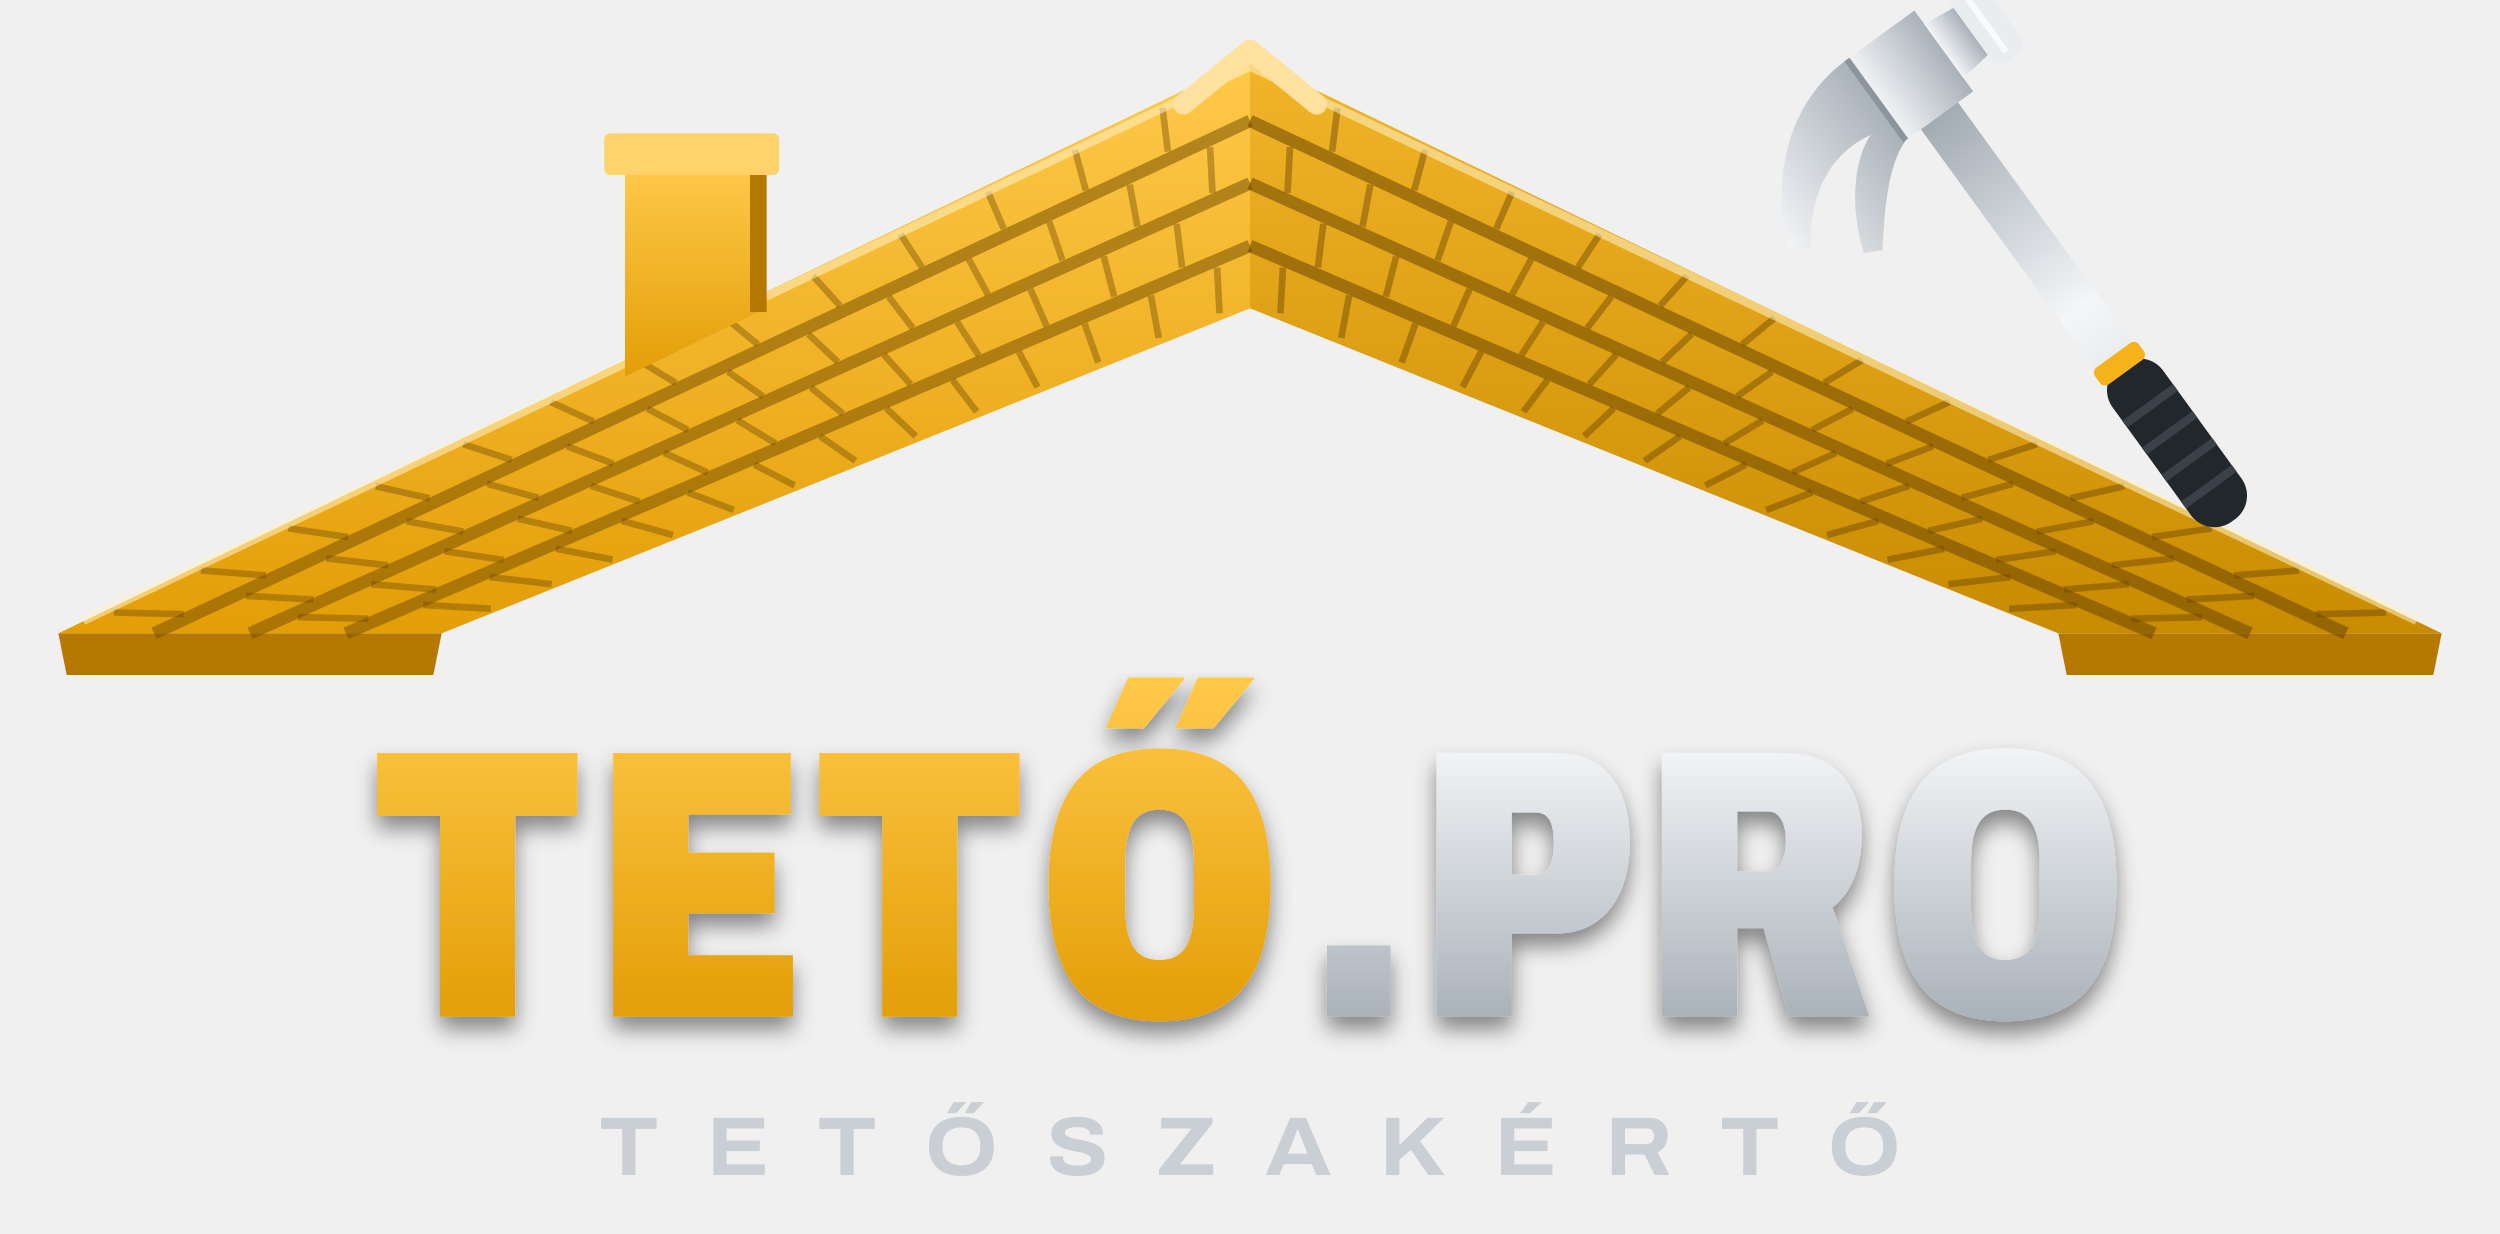
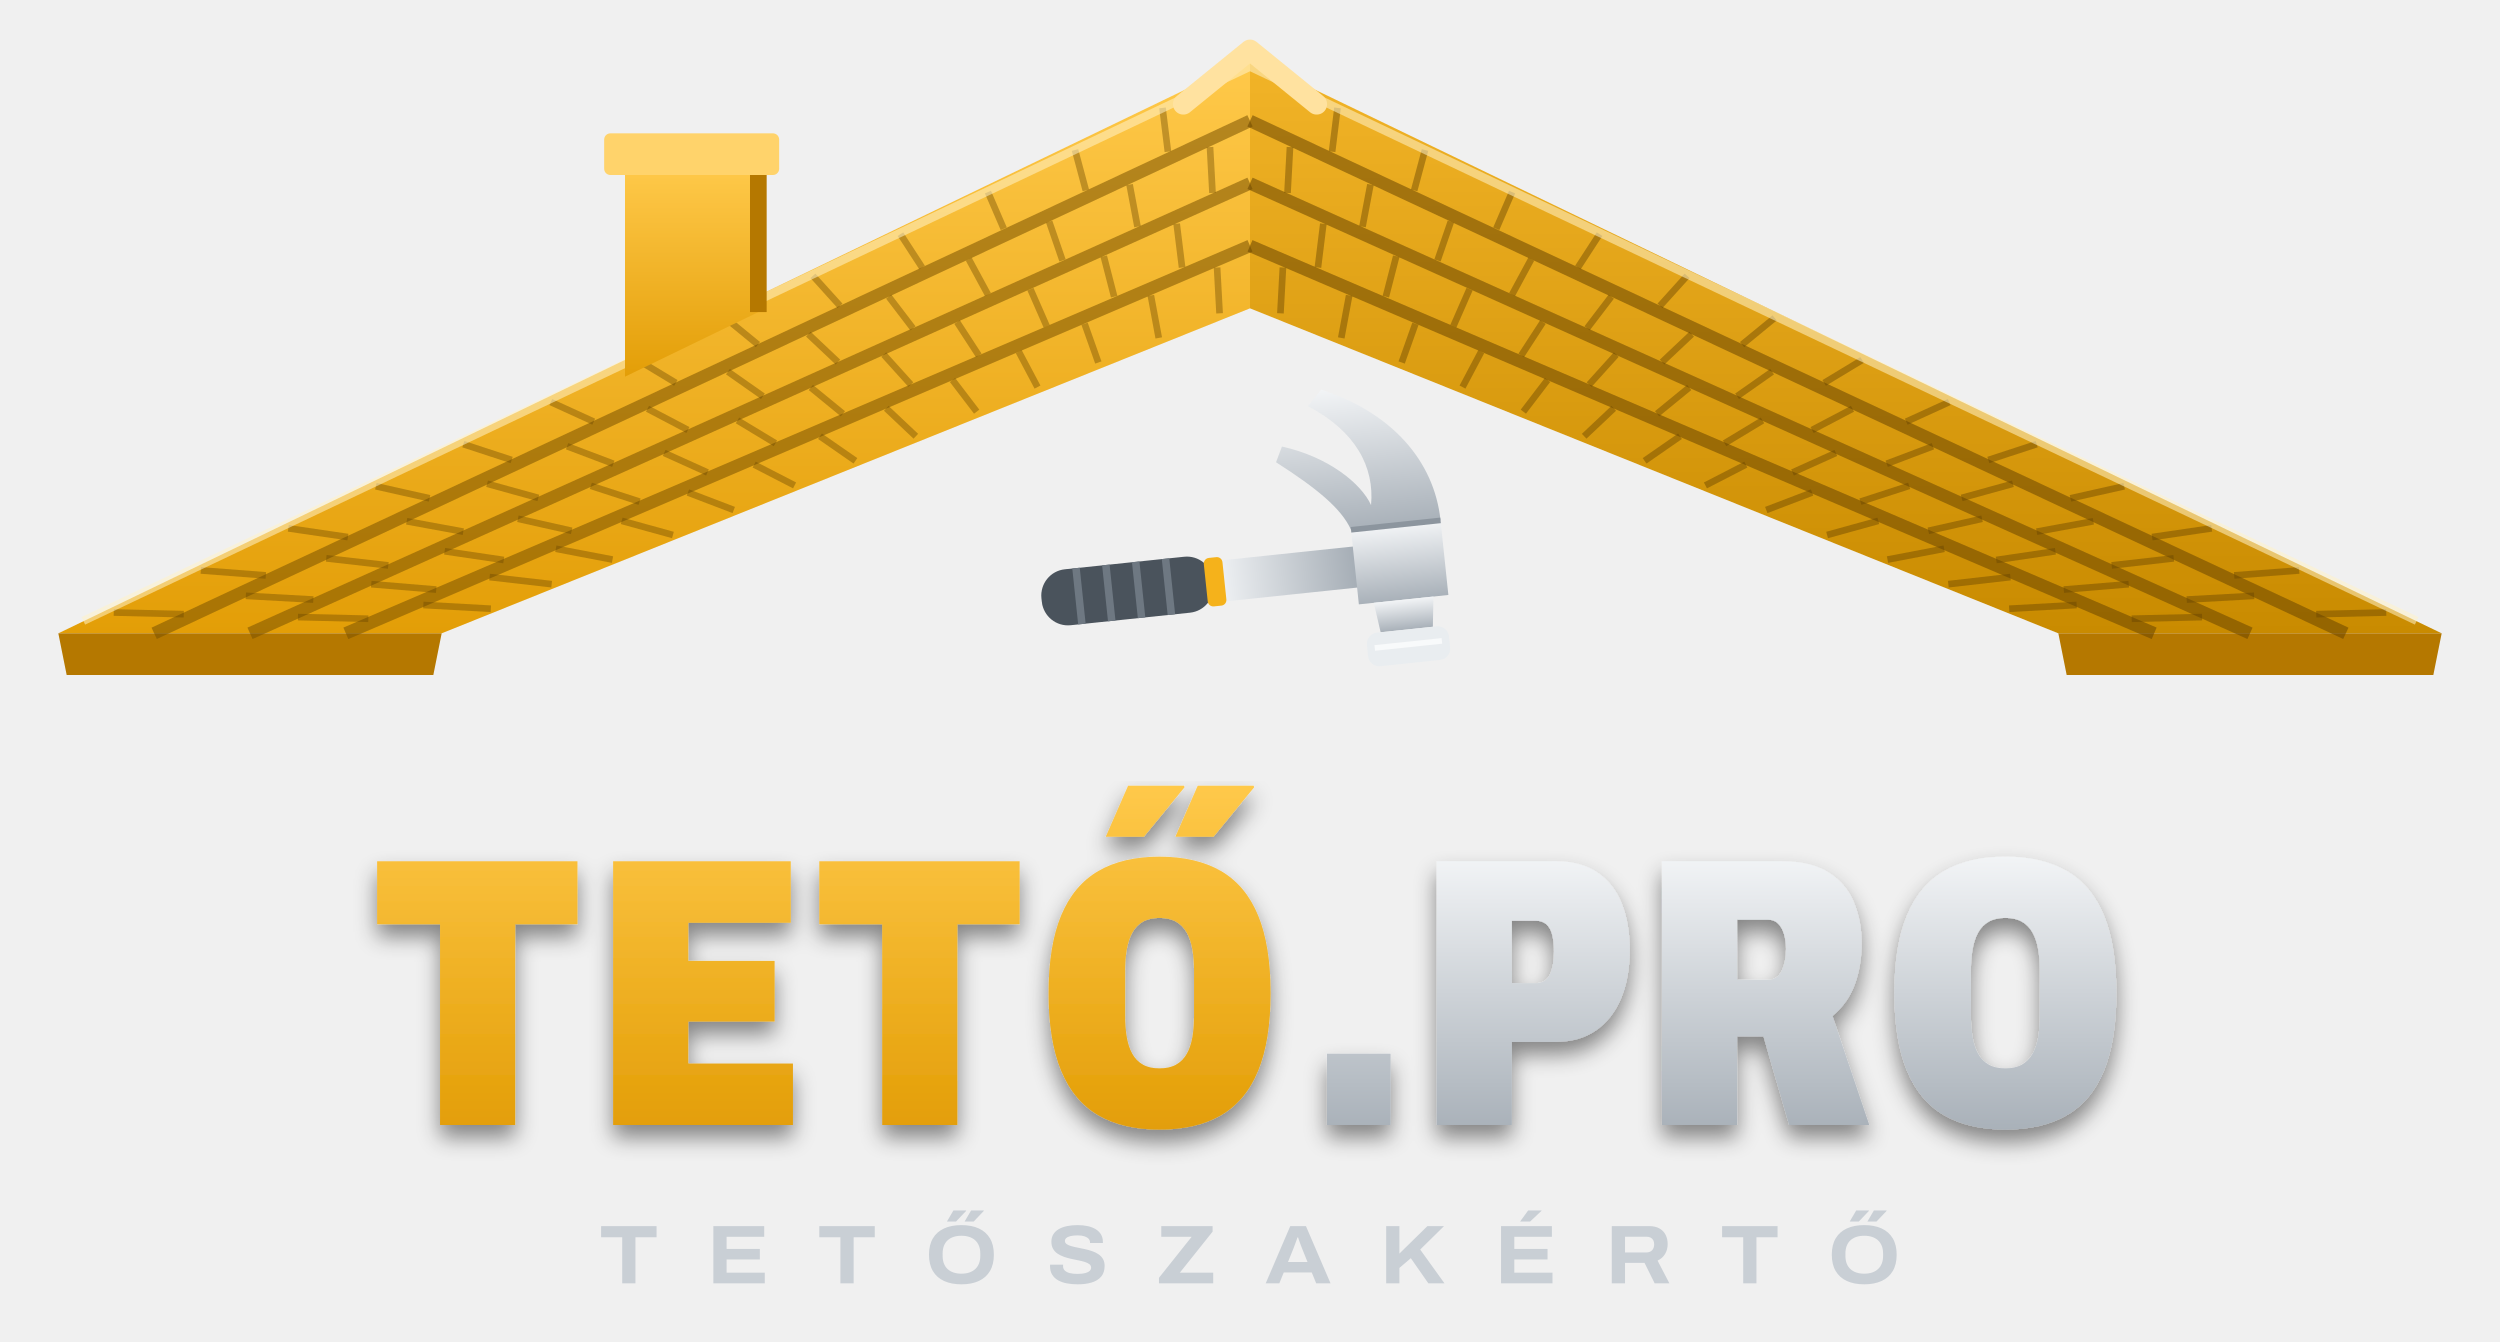
- <svg xmlns="http://www.w3.org/2000/svg" viewBox="0 30 600 296" role="img" aria-label="Tető.pro – Tetőszakértő">
+ <svg xmlns="http://www.w3.org/2000/svg" viewBox="0 30 600 322" role="img" aria-label="Tető.pro – Tetőszakértő">
  <defs>
    <linearGradient id="am" x1="0" y1="0" x2="0" y2="1">
      <stop offset="0" stop-color="#FFC94A" />
      <stop offset="1" stop-color="#E39E07" />
    </linearGradient>
    <linearGradient id="ac" x1="0" y1="0" x2="0" y2="1">
      <stop offset="0" stop-color="#F2F4F6" />
      <stop offset="1" stop-color="#A9B1B9" />
    </linearGradient>
    <linearGradient id="nyel" x1="0" y1="0" x2="1" y2="0">
      <stop offset="0" stop-color="#C9CFD5" />
      <stop offset=".5" stop-color="#F4F6F8" />
      <stop offset="1" stop-color="#9AA3AC" />
    </linearGradient>
    <linearGradient id="am2" x1="0" y1="0" x2="0" y2="1">
      <stop offset="0" stop-color="#F2B428" />
      <stop offset="1" stop-color="#C98B00" />
    </linearGradient>
    <filter id="arny" x="-5%" y="-5%" width="110%" height="130%">
      <feDropShadow dx="0" dy="3" stdDeviation="2.5" flood-color="#000" flood-opacity=".45" />
    </filter>
  </defs>
  <path d="M14 182 L300 44 L300 104 L106 182 Z" fill="url(#am)" />
  <path d="M586 182 L300 44 L300 104 L494 182 Z" fill="url(#am2)" />
  <path d="M14 182 L106 182 L104 192 L16 192 Z" fill="#B57800" />
  <path d="M586 182 L494 182 L496 192 L584 192 Z" fill="#B57800" />
  <path d="M37.0 182.0 L300.0 59.0" stroke="#7A5200" stroke-opacity=".55" stroke-width="3" />
  <path d="M563.0 182.0 L300.0 59.0" stroke="#6A4600" stroke-opacity=".55" stroke-width="3" />
  <path d="M60.0 182.0 L300.0 74.0" stroke="#7A5200" stroke-opacity=".55" stroke-width="3" />
  <path d="M540.0 182.0 L300.0 74.0" stroke="#6A4600" stroke-opacity=".55" stroke-width="3" />
  <path d="M83.0 182.0 L300.0 89.0" stroke="#7A5200" stroke-opacity=".55" stroke-width="3" />
  <path d="M517.0 182.0 L300.0 89.0" stroke="#6A4600" stroke-opacity=".55" stroke-width="3" />
  <path d="M27.3 177.0 L44.1 177.4" stroke="#6A4600" stroke-opacity=".40" stroke-width="1.6" />
  <path d="M48.2 166.9 L63.8 168.1" stroke="#6A4600" stroke-opacity=".40" stroke-width="1.6" />
  <path d="M69.2 156.8 L83.5 158.9" stroke="#6A4600" stroke-opacity=".40" stroke-width="1.6" />
  <path d="M90.2 146.7 L103.1 149.6" stroke="#6A4600" stroke-opacity=".40" stroke-width="1.6" />
  <path d="M111.2 136.6 L122.8 140.4" stroke="#6A4600" stroke-opacity=".40" stroke-width="1.6" />
  <path d="M132.2 126.5 L142.5 131.2" stroke="#6A4600" stroke-opacity=".40" stroke-width="1.6" />
  <path d="M153.1 116.4 L162.2 121.9" stroke="#6A4600" stroke-opacity=".40" stroke-width="1.6" />
  <path d="M174.1 106.3 L181.9 112.7" stroke="#6A4600" stroke-opacity=".40" stroke-width="1.6" />
  <path d="M195.1 96.2 L201.6 103.4" stroke="#6A4600" stroke-opacity=".40" stroke-width="1.6" />
  <path d="M216.1 86.2 L221.3 94.2" stroke="#6A4600" stroke-opacity=".40" stroke-width="1.6" />
  <path d="M237.1 76.1 L240.9 84.9" stroke="#6A4600" stroke-opacity=".40" stroke-width="1.6" />
  <path d="M258.0 66.0 L260.6 75.7" stroke="#6A4600" stroke-opacity=".40" stroke-width="1.6" />
  <path d="M279.0 55.9 L280.3 66.4" stroke="#6A4600" stroke-opacity=".40" stroke-width="1.6" />
  <path d="M59.0 173.0 L75.2 173.9" stroke="#6A4600" stroke-opacity=".40" stroke-width="1.6" />
  <path d="M78.3 164.0 L93.2 165.7" stroke="#6A4600" stroke-opacity=".40" stroke-width="1.6" />
  <path d="M97.6 155.1 L111.2 157.6" stroke="#6A4600" stroke-opacity=".40" stroke-width="1.6" />
  <path d="M116.9 146.1 L129.2 149.5" stroke="#6A4600" stroke-opacity=".40" stroke-width="1.6" />
  <path d="M136.1 137.1 L147.2 141.3" stroke="#6A4600" stroke-opacity=".40" stroke-width="1.6" />
  <path d="M155.4 128.1 L165.1 133.2" stroke="#6A4600" stroke-opacity=".40" stroke-width="1.6" />
  <path d="M174.7 119.2 L183.1 125.1" stroke="#6A4600" stroke-opacity=".40" stroke-width="1.6" />
  <path d="M194.0 110.2 L201.1 116.9" stroke="#6A4600" stroke-opacity=".40" stroke-width="1.6" />
  <path d="M213.3 101.2 L219.1 108.8" stroke="#6A4600" stroke-opacity=".40" stroke-width="1.6" />
  <path d="M232.5 92.2 L237.1 100.7" stroke="#6A4600" stroke-opacity=".40" stroke-width="1.6" />
  <path d="M251.8 83.2 L255.0 92.5" stroke="#6A4600" stroke-opacity=".40" stroke-width="1.6" />
  <path d="M271.1 74.3 L273.0 84.4" stroke="#6A4600" stroke-opacity=".40" stroke-width="1.6" />
  <path d="M290.4 65.3 L291.0 76.3" stroke="#6A4600" stroke-opacity=".40" stroke-width="1.6" />
  <path d="M71.5 178.1 L88.4 178.5" stroke="#6A4600" stroke-opacity=".40" stroke-width="1.6" />
  <path d="M89.1 170.2 L104.7 171.5" stroke="#6A4600" stroke-opacity=".40" stroke-width="1.6" />
  <path d="M106.7 162.3 L120.9 164.4" stroke="#6A4600" stroke-opacity=".40" stroke-width="1.6" />
  <path d="M124.3 154.5 L137.2 157.4" stroke="#6A4600" stroke-opacity=".40" stroke-width="1.6" />
  <path d="M141.8 146.6 L153.5 150.4" stroke="#6A4600" stroke-opacity=".40" stroke-width="1.6" />
  <path d="M159.4 138.7 L169.8 143.4" stroke="#6A4600" stroke-opacity=".40" stroke-width="1.6" />
  <path d="M177.0 130.9 L186.1 136.4" stroke="#6A4600" stroke-opacity=".40" stroke-width="1.6" />
  <path d="M194.6 123.0 L202.3 129.3" stroke="#6A4600" stroke-opacity=".40" stroke-width="1.6" />
  <path d="M212.1 115.1 L218.6 122.3" stroke="#6A4600" stroke-opacity=".40" stroke-width="1.6" />
  <path d="M229.7 107.3 L234.9 115.3" stroke="#6A4600" stroke-opacity=".40" stroke-width="1.6" />
  <path d="M247.3 99.4 L251.2 108.3" stroke="#6A4600" stroke-opacity=".40" stroke-width="1.6" />
  <path d="M264.9 91.5 L267.4 101.2" stroke="#6A4600" stroke-opacity=".40" stroke-width="1.6" />
  <path d="M282.4 83.7 L283.7 94.2" stroke="#6A4600" stroke-opacity=".40" stroke-width="1.6" />
  <path d="M101.6 175.2 L117.8 176.1" stroke="#6A4600" stroke-opacity=".40" stroke-width="1.6" />
  <path d="M117.5 168.5 L132.4 170.2" stroke="#6A4600" stroke-opacity=".40" stroke-width="1.6" />
  <path d="M133.4 161.7 L147.0 164.3" stroke="#6A4600" stroke-opacity=".40" stroke-width="1.6" />
  <path d="M149.2 155.0 L161.5 158.4" stroke="#6A4600" stroke-opacity=".40" stroke-width="1.6" />
  <path d="M165.1 148.2 L176.1 152.4" stroke="#6A4600" stroke-opacity=".40" stroke-width="1.6" />
  <path d="M181.0 141.5 L190.7 146.5" stroke="#6A4600" stroke-opacity=".40" stroke-width="1.6" />
  <path d="M196.8 134.7 L205.3 140.6" stroke="#6A4600" stroke-opacity=".40" stroke-width="1.6" />
  <path d="M212.7 128.0 L219.8 134.7" stroke="#6A4600" stroke-opacity=".40" stroke-width="1.6" />
  <path d="M228.6 121.2 L234.4 128.8" stroke="#6A4600" stroke-opacity=".40" stroke-width="1.6" />
  <path d="M244.5 114.4 L249.0 122.9" stroke="#6A4600" stroke-opacity=".40" stroke-width="1.6" />
  <path d="M260.3 107.7 L263.6 117.0" stroke="#6A4600" stroke-opacity=".40" stroke-width="1.6" />
  <path d="M276.2 100.9 L278.1 111.1" stroke="#6A4600" stroke-opacity=".40" stroke-width="1.6" />
  <path d="M292.1 94.2 L292.7 105.2" stroke="#6A4600" stroke-opacity=".40" stroke-width="1.6" />
  <path d="M572.7 177.0 L555.9 177.4" stroke="#6A4600" stroke-opacity=".45" stroke-width="1.6" />
  <path d="M551.8 166.9 L536.2 168.1" stroke="#6A4600" stroke-opacity=".45" stroke-width="1.6" />
  <path d="M530.8 156.8 L516.5 158.9" stroke="#6A4600" stroke-opacity=".45" stroke-width="1.6" />
  <path d="M509.8 146.7 L496.9 149.6" stroke="#6A4600" stroke-opacity=".45" stroke-width="1.6" />
  <path d="M488.8 136.6 L477.2 140.4" stroke="#6A4600" stroke-opacity=".45" stroke-width="1.6" />
  <path d="M467.8 126.5 L457.5 131.2" stroke="#6A4600" stroke-opacity=".45" stroke-width="1.6" />
  <path d="M446.9 116.4 L437.8 121.9" stroke="#6A4600" stroke-opacity=".45" stroke-width="1.6" />
  <path d="M425.9 106.3 L418.1 112.7" stroke="#6A4600" stroke-opacity=".45" stroke-width="1.6" />
  <path d="M404.9 96.2 L398.4 103.4" stroke="#6A4600" stroke-opacity=".45" stroke-width="1.6" />
  <path d="M383.9 86.2 L378.7 94.2" stroke="#6A4600" stroke-opacity=".45" stroke-width="1.6" />
  <path d="M362.9 76.1 L359.1 84.9" stroke="#6A4600" stroke-opacity=".45" stroke-width="1.6" />
  <path d="M342.0 66.0 L339.4 75.7" stroke="#6A4600" stroke-opacity=".45" stroke-width="1.6" />
  <path d="M321.0 55.9 L319.7 66.4" stroke="#6A4600" stroke-opacity=".45" stroke-width="1.6" />
  <path d="M541.0 173.0 L524.8 173.9" stroke="#6A4600" stroke-opacity=".45" stroke-width="1.6" />
  <path d="M521.7 164.0 L506.8 165.7" stroke="#6A4600" stroke-opacity=".45" stroke-width="1.6" />
  <path d="M502.4 155.1 L488.8 157.6" stroke="#6A4600" stroke-opacity=".45" stroke-width="1.6" />
  <path d="M483.1 146.1 L470.8 149.5" stroke="#6A4600" stroke-opacity=".45" stroke-width="1.6" />
  <path d="M463.9 137.1 L452.8 141.3" stroke="#6A4600" stroke-opacity=".45" stroke-width="1.6" />
  <path d="M444.6 128.1 L434.9 133.2" stroke="#6A4600" stroke-opacity=".45" stroke-width="1.6" />
  <path d="M425.3 119.2 L416.9 125.1" stroke="#6A4600" stroke-opacity=".45" stroke-width="1.6" />
  <path d="M406.0 110.2 L398.9 116.9" stroke="#6A4600" stroke-opacity=".45" stroke-width="1.6" />
  <path d="M386.7 101.2 L380.9 108.8" stroke="#6A4600" stroke-opacity=".45" stroke-width="1.6" />
  <path d="M367.5 92.2 L362.9 100.7" stroke="#6A4600" stroke-opacity=".45" stroke-width="1.6" />
  <path d="M348.2 83.2 L345.0 92.5" stroke="#6A4600" stroke-opacity=".45" stroke-width="1.6" />
  <path d="M328.9 74.3 L327.0 84.4" stroke="#6A4600" stroke-opacity=".45" stroke-width="1.6" />
  <path d="M309.6 65.3 L309.0 76.3" stroke="#6A4600" stroke-opacity=".45" stroke-width="1.6" />
  <path d="M528.5 178.1 L511.6 178.5" stroke="#6A4600" stroke-opacity=".45" stroke-width="1.6" />
  <path d="M510.9 170.2 L495.3 171.5" stroke="#6A4600" stroke-opacity=".45" stroke-width="1.6" />
  <path d="M493.3 162.3 L479.1 164.4" stroke="#6A4600" stroke-opacity=".45" stroke-width="1.6" />
  <path d="M475.7 154.5 L462.8 157.4" stroke="#6A4600" stroke-opacity=".45" stroke-width="1.6" />
  <path d="M458.2 146.6 L446.5 150.4" stroke="#6A4600" stroke-opacity=".45" stroke-width="1.6" />
  <path d="M440.6 138.7 L430.2 143.4" stroke="#6A4600" stroke-opacity=".45" stroke-width="1.6" />
  <path d="M423.0 130.9 L413.9 136.4" stroke="#6A4600" stroke-opacity=".45" stroke-width="1.6" />
  <path d="M405.4 123.0 L397.7 129.3" stroke="#6A4600" stroke-opacity=".45" stroke-width="1.6" />
  <path d="M387.9 115.1 L381.4 122.3" stroke="#6A4600" stroke-opacity=".45" stroke-width="1.6" />
  <path d="M370.3 107.3 L365.1 115.3" stroke="#6A4600" stroke-opacity=".45" stroke-width="1.6" />
  <path d="M352.7 99.4 L348.8 108.3" stroke="#6A4600" stroke-opacity=".45" stroke-width="1.6" />
  <path d="M335.1 91.5 L332.6 101.2" stroke="#6A4600" stroke-opacity=".45" stroke-width="1.6" />
  <path d="M317.6 83.7 L316.3 94.2" stroke="#6A4600" stroke-opacity=".45" stroke-width="1.6" />
  <path d="M498.4 175.2 L482.2 176.1" stroke="#6A4600" stroke-opacity=".45" stroke-width="1.6" />
  <path d="M482.5 168.5 L467.6 170.2" stroke="#6A4600" stroke-opacity=".45" stroke-width="1.6" />
  <path d="M466.6 161.7 L453.0 164.3" stroke="#6A4600" stroke-opacity=".45" stroke-width="1.6" />
  <path d="M450.8 155.0 L438.5 158.4" stroke="#6A4600" stroke-opacity=".45" stroke-width="1.6" />
  <path d="M434.9 148.2 L423.9 152.4" stroke="#6A4600" stroke-opacity=".45" stroke-width="1.6" />
  <path d="M419.0 141.5 L409.3 146.5" stroke="#6A4600" stroke-opacity=".45" stroke-width="1.6" />
  <path d="M403.2 134.7 L394.7 140.6" stroke="#6A4600" stroke-opacity=".45" stroke-width="1.6" />
  <path d="M387.3 128.0 L380.2 134.7" stroke="#6A4600" stroke-opacity=".45" stroke-width="1.6" />
  <path d="M371.4 121.2 L365.6 128.8" stroke="#6A4600" stroke-opacity=".45" stroke-width="1.6" />
  <path d="M355.5 114.4 L351.0 122.9" stroke="#6A4600" stroke-opacity=".45" stroke-width="1.6" />
  <path d="M339.7 107.7 L336.4 117.0" stroke="#6A4600" stroke-opacity=".45" stroke-width="1.6" />
  <path d="M323.8 100.9 L321.9 111.1" stroke="#6A4600" stroke-opacity=".45" stroke-width="1.6" />
  <path d="M307.9 94.2 L307.3 105.2" stroke="#6A4600" stroke-opacity=".45" stroke-width="1.6" />
  <path d="M20 179 L300 46 L580 179" fill="none" stroke="#FFF1C9" stroke-opacity=".55" stroke-width="2" />
  <path d="M284 55 L300 42 L316 55" fill="none" stroke="#FFE2A0" stroke-width="5" stroke-linejoin="round" stroke-linecap="round" />
  <path d="M150 120.4 V70 H182 V104.9 Z" fill="url(#am)" />
  <rect x="145" y="62" width="42" height="10" rx="1.5" fill="#FFD36B" />
  <path d="M182 72 V104.9" stroke="#B57800" stroke-width="4" />
-   <g transform="translate(536 154.9) rotate(-126)">
-     <rect x="0" y="-5.5" width="126" height="11" rx="5" fill="url(#nyel)" />
-     <rect x="0" y="-7.5" width="46" height="15" rx="7" fill="#22272C" />
-     <path d="M10 -7.5 V7.5 M18 -7.5 V7.5 M26 -7.5 V7.5 M34 -7.5 V7.5" stroke="#3A4148" stroke-width="2" />
+   <g transform="translate(250 174.0) rotate(-6) scale(.9)">
+     <rect x="0" y="-5.5" width="90" height="11" rx="5" fill="url(#nyel)" />
+     <rect x="0" y="-7.5" width="46" height="15" rx="7" fill="#4A535C" />
+     <path d="M10 -7.5 V7.5 M18 -7.5 V7.5 M26 -7.5 V7.5 M34 -7.5 V7.5" stroke="#6E7882" stroke-width="2" />
    <rect x="44" y="-6.5" width="5" height="13" rx="1.5" fill="#F5B21B" />
-     <path d="M120 -10 H144 V10 H120 Z" fill="url(#ac)" />
-     <path d="M124 10 H140 L139 18 H125 Z" fill="url(#ac)" />
-     <rect x="121" y="18" width="22" height="9" rx="3" fill="#E9EDF0" />
-     <path d="M144 -10 C144 -26 134 -40 116 -48 L112 -44 C124 -36 128 -26 126 -16 C124 -22 116 -30 104 -34 L102 -30 C112 -22 118 -16 120 -10 Z" fill="url(#ac)" />
-     <path d="M120 -10 H144" stroke="#8C959E" stroke-width="1.5" />
-     <path d="M123 22 H141" stroke="#FFFFFF" stroke-opacity=".7" stroke-width="1.5" />
+     <path d="M84 -10 H108 V10 H84 Z" fill="url(#ac)" />
+     <path d="M88 10 H104 L103 18 H89 Z" fill="url(#ac)" />
+     <rect x="85" y="18" width="22" height="9" rx="3" fill="#E9EDF0" />
+     <path d="M108 -10 C108 -26 98 -40 80 -48 L76 -44 C88 -36 92 -26 90 -16 C88 -22 80 -30 68 -34 L66 -30 C76 -22 82 -16 84 -10 Z" fill="url(#ac)" />
+     <path d="M84 -10 H108" stroke="#8C959E" stroke-width="1.5" />
+     <path d="M87 22 H105" stroke="#FFFFFF" stroke-opacity=".7" stroke-width="1.5" />
  </g>
  <g filter="url(#arny)">
-     <path d="M105.61 274.0V225.807H90.508V210.704H138.592V225.807H123.642V274.0Z M147.149 274.0V210.704H189.783V225.46H165.181V234.624H185.905V249.16H165.181V259.244H190.306V274.0Z M211.73 274.0V225.807H196.628V210.704H244.712V225.807H229.762V274.0Z M278.283 275.104Q269.516 275.104 263.605 271.666Q257.694 268.228 254.675 260.975Q251.656 253.721 251.656 242.352Q251.656 230.951 254.675 223.714Q257.694 216.476 263.605 213.038Q269.516 209.6 278.283 209.6Q287.081 209.6 293.022 213.038Q298.963 216.476 301.952 223.714Q304.941 230.951 304.941 242.352Q304.941 253.721 301.952 260.975Q298.963 268.228 293.022 271.666Q287.081 275.104 278.283 275.104ZM278.283 260.408Q280.687 260.408 282.279 259.502Q283.871 258.595 284.816 256.935Q285.761 255.276 286.166 252.925Q286.57 250.574 286.57 247.717V236.987Q286.57 234.13 286.166 231.81Q285.761 229.489 284.816 227.799Q283.871 226.109 282.279 225.202Q280.687 224.296 278.283 224.296Q275.879 224.296 274.287 225.202Q272.695 226.109 271.765 227.799Q270.836 229.489 270.431 231.81Q270.027 234.13 270.027 236.987V247.717Q270.027 250.574 270.431 252.925Q270.836 255.276 271.765 256.935Q272.695 258.595 274.287 259.502Q275.879 260.408 278.283 260.408ZM282.094 204.816 287.451 192.58H300.874L300.997 192.948L291.235 204.816ZM265.381 204.816 270.739 192.58H284.161L284.285 192.948L274.523 204.816Z" fill="url(#am)" />
-     <path d="M318.473 274.0V256.903H333.74V274.0Z M344.802 274.0V210.704H373.378Q379.358 210.704 383.306 213.357Q387.255 216.011 389.196 220.795Q391.136 225.579 391.136 231.987Q391.136 238.58 389.089 243.531Q387.042 248.482 383.063 251.271Q379.084 254.06 373.196 254.06H362.834V274.0ZM362.834 239.975H368.567Q371 239.975 371.975 237.865Q372.949 235.755 372.949 232.414Q372.949 230.145 372.562 228.477Q372.174 226.809 371.202 225.891Q370.23 224.974 368.567 224.974H362.834Z M398.874 274.0V210.704H427.51Q434.594 210.704 438.818 213.374Q443.041 216.045 444.919 220.524Q446.796 225.003 446.796 230.399Q446.796 235.745 445.155 240.241Q443.513 244.737 439.787 247.831L448.636 274.0H429.391L423.242 252.748H416.906V274.0ZM416.906 239.156H424.327Q426.598 239.156 427.618 236.968Q428.638 234.779 428.638 231.772Q428.638 229.779 428.175 228.217Q427.711 226.654 426.786 225.689Q425.862 224.724 424.327 224.724H416.906Z M481.275 275.104Q472.508 275.104 466.597 271.666Q460.686 268.228 457.667 260.975Q454.648 253.721 454.648 242.352Q454.648 230.951 457.667 223.714Q460.686 216.476 466.597 213.038Q472.508 209.6 481.275 209.6Q490.073 209.6 496.014 213.038Q501.955 216.476 504.944 223.714Q507.933 230.951 507.933 242.352Q507.933 253.721 504.944 260.975Q501.955 268.228 496.014 271.666Q490.073 275.104 481.275 275.104ZM481.275 260.408Q483.679 260.408 485.271 259.502Q486.863 258.595 487.808 256.935Q488.753 255.276 489.158 252.925Q489.562 250.574 489.562 247.717V236.987Q489.562 234.13 489.158 231.81Q488.753 229.489 487.808 227.799Q486.863 226.109 485.271 225.202Q483.679 224.296 481.275 224.296Q478.871 224.296 477.279 225.202Q475.687 226.109 474.757 227.799Q473.828 229.489 473.423 231.81Q473.019 234.13 473.019 236.987V247.717Q473.019 250.574 473.423 252.925Q473.828 255.276 474.757 256.935Q475.687 258.595 477.279 259.502Q478.871 260.408 481.275 260.408Z" fill="url(#ac)" />
+     <path d="M105.61 300.0V251.807H90.508V236.704H138.592V251.807H123.642V300.0Z M147.149 300.0V236.704H189.783V251.46H165.181V260.624H185.905V275.16H165.181V285.244H190.306V300.0Z M211.73 300.0V251.807H196.628V236.704H244.712V251.807H229.762V300.0Z M278.283 301.104Q269.516 301.104 263.605 297.666Q257.694 294.228 254.675 286.975Q251.656 279.721 251.656 268.352Q251.656 256.951 254.675 249.714Q257.694 242.476 263.605 239.038Q269.516 235.6 278.283 235.6Q287.081 235.6 293.022 239.038Q298.963 242.476 301.952 249.714Q304.941 256.951 304.941 268.352Q304.941 279.721 301.952 286.975Q298.963 294.228 293.022 297.666Q287.081 301.104 278.283 301.104ZM278.283 286.408Q280.687 286.408 282.279 285.502Q283.871 284.595 284.816 282.935Q285.761 281.276 286.166 278.925Q286.57 276.574 286.57 273.717V262.987Q286.57 260.13 286.166 257.81Q285.761 255.489 284.816 253.799Q283.871 252.109 282.279 251.202Q280.687 250.296 278.283 250.296Q275.879 250.296 274.287 251.202Q272.695 252.109 271.765 253.799Q270.836 255.489 270.431 257.81Q270.027 260.13 270.027 262.987V273.717Q270.027 276.574 270.431 278.925Q270.836 281.276 271.765 282.935Q272.695 284.595 274.287 285.502Q275.879 286.408 278.283 286.408ZM282.094 230.816 287.451 218.58H300.874L300.997 218.948L291.235 230.816ZM265.381 230.816 270.739 218.58H284.161L284.285 218.948L274.523 230.816Z" fill="url(#am)" />
+     <path d="M318.473 300.0V282.903H333.74V300.0Z M344.802 300.0V236.704H373.378Q379.358 236.704 383.306 239.357Q387.255 242.011 389.196 246.795Q391.136 251.579 391.136 257.987Q391.136 264.58 389.089 269.531Q387.042 274.482 383.063 277.271Q379.084 280.06 373.196 280.06H362.834V300.0ZM362.834 265.975H368.567Q371 265.975 371.975 263.865Q372.949 261.755 372.949 258.414Q372.949 256.145 372.562 254.477Q372.174 252.809 371.202 251.891Q370.23 250.974 368.567 250.974H362.834Z M398.874 300.0V236.704H427.51Q434.594 236.704 438.818 239.374Q443.041 242.045 444.919 246.524Q446.796 251.003 446.796 256.399Q446.796 261.745 445.155 266.241Q443.513 270.737 439.787 273.831L448.636 300.0H429.391L423.242 278.748H416.906V300.0ZM416.906 265.156H424.327Q426.598 265.156 427.618 262.968Q428.638 260.779 428.638 257.772Q428.638 255.779 428.175 254.217Q427.711 252.654 426.786 251.689Q425.862 250.724 424.327 250.724H416.906Z M481.275 301.104Q472.508 301.104 466.597 297.666Q460.686 294.228 457.667 286.975Q454.648 279.721 454.648 268.352Q454.648 256.951 457.667 249.714Q460.686 242.476 466.597 239.038Q472.508 235.6 481.275 235.6Q490.073 235.6 496.014 239.038Q501.955 242.476 504.944 249.714Q507.933 256.951 507.933 268.352Q507.933 279.721 504.944 286.975Q501.955 294.228 496.014 297.666Q490.073 301.104 481.275 301.104ZM481.275 286.408Q483.679 286.408 485.271 285.502Q486.863 284.595 487.808 282.935Q488.753 281.276 489.158 278.925Q489.562 276.574 489.562 273.717V262.987Q489.562 260.13 489.158 257.81Q488.753 255.489 487.808 253.799Q486.863 252.109 485.271 251.202Q483.679 250.296 481.275 250.296Q478.871 250.296 477.279 251.202Q475.687 252.109 474.757 253.799Q473.828 255.489 473.423 257.81Q473.019 260.13 473.019 262.987V273.717Q473.019 276.574 473.423 278.925Q473.828 281.276 474.757 282.935Q475.687 284.595 477.279 285.502Q478.871 286.408 481.275 286.408Z" fill="url(#ac)" />
  </g>
-   <path d="M149.329 312.0V300.944H144.266V298.265H157.579V300.944H152.508V312.0Z M171.203 312.0V298.265H183.409V300.83H174.383V303.741H182.363V306.272H174.383V309.435H183.548V312.0Z M201.697 312.0V300.944H196.634V298.265H209.947V300.944H204.876V312.0Z M230.741 312.24Q228.328 312.24 226.58 311.439Q224.832 310.639 223.895 309.054Q222.958 307.468 222.958 305.129Q222.958 302.778 223.895 301.201Q224.832 299.624 226.58 298.825Q228.328 298.025 230.741 298.025Q233.167 298.025 234.91 298.825Q236.652 299.624 237.589 301.201Q238.526 302.778 238.526 305.129Q238.526 307.468 237.589 309.054Q236.652 310.639 234.91 311.439Q233.167 312.24 230.741 312.24ZM230.741 309.684Q231.793 309.684 232.627 309.404Q233.462 309.123 234.051 308.582Q234.641 308.04 234.955 307.242Q235.269 306.444 235.269 305.414V304.854Q235.269 303.814 234.955 303.016Q234.641 302.217 234.051 301.676Q233.462 301.135 232.627 300.858Q231.793 300.581 230.741 300.581Q229.689 300.581 228.854 300.858Q228.02 301.135 227.431 301.676Q226.843 302.217 226.537 303.016Q226.231 303.814 226.231 304.854V305.414Q226.231 306.444 226.537 307.242Q226.843 308.04 227.431 308.582Q228.02 309.123 228.854 309.404Q229.689 309.684 230.741 309.684ZM231.513 297.16 233.062 294.51H236.105L236.119 294.606L233.695 297.16ZM227.271 297.16 228.818 294.51H231.862L231.877 294.606L229.453 297.16Z M258.66 312.24Q257.296 312.24 256.088 312.017Q254.879 311.795 253.962 311.282Q253.045 310.769 252.524 309.924Q252.003 309.08 252.003 307.841Q252.003 307.763 252.008 307.673Q252.012 307.583 252.023 307.525H255.157Q255.146 307.586 255.138 307.687Q255.131 307.789 255.131 307.883Q255.131 308.517 255.549 308.93Q255.968 309.342 256.748 309.54Q257.529 309.737 258.574 309.737Q259.129 309.737 259.624 309.682Q260.119 309.627 260.529 309.514Q260.938 309.401 261.24 309.225Q261.541 309.048 261.703 308.804Q261.866 308.561 261.866 308.251Q261.866 307.735 261.466 307.413Q261.066 307.092 260.387 306.877Q259.707 306.661 258.856 306.492Q258.005 306.323 257.099 306.127Q256.193 305.932 255.342 305.631Q254.491 305.331 253.812 304.875Q253.132 304.42 252.733 303.716Q252.333 303.013 252.333 302.012Q252.333 301 252.789 300.247Q253.246 299.495 254.087 299.002Q254.929 298.508 256.075 298.267Q257.221 298.025 258.599 298.025Q259.951 298.025 261.068 298.273Q262.186 298.522 262.997 299.026Q263.809 299.53 264.249 300.285Q264.689 301.041 264.692 302.055V302.32H261.598V302.128Q261.598 301.636 261.237 301.273Q260.877 300.91 260.223 300.701Q259.569 300.493 258.684 300.493Q257.649 300.493 256.957 300.655Q256.266 300.817 255.922 301.115Q255.578 301.413 255.578 301.809Q255.578 302.269 255.977 302.565Q256.377 302.861 257.056 303.057Q257.736 303.254 258.587 303.418Q259.438 303.583 260.344 303.783Q261.25 303.982 262.101 304.271Q262.952 304.559 263.631 305.018Q264.311 305.477 264.71 306.159Q265.11 306.842 265.11 307.819Q265.11 309.412 264.281 310.388Q263.451 311.363 261.996 311.802Q260.54 312.24 258.66 312.24Z M278.153 312.0V310.671L285.996 300.83H278.706V298.265H291.023V299.597L283.165 309.435H291.171V312.0Z M303.769 312.0 309.664 298.265H313.425L319.329 312.0H315.888L314.818 309.385H308.106L307.037 312.0ZM309.117 306.883H313.8L312.482 303.595Q312.397 303.387 312.264 303.039Q312.131 302.691 311.992 302.298Q311.853 301.904 311.727 301.544Q311.601 301.185 311.529 300.977H311.398Q311.265 301.366 311.082 301.872Q310.9 302.377 310.727 302.843Q310.555 303.31 310.436 303.602Z M332.679 312.0V298.265H335.857V304.857L342.579 298.265H346.565L340.847 303.893L346.677 312.0H342.805L338.598 305.967L335.857 308.306V312.0Z M360.251 312.0V298.265H372.457V300.83H363.431V303.741H371.41V306.272H363.431V309.435H372.595V312.0ZM364.828 297.16 366.755 294.51H369.96L369.973 294.588L367.232 297.16Z M386.827 312.0V298.265H395.784Q397.289 298.265 398.274 298.83Q399.259 299.396 399.75 300.371Q400.242 301.346 400.242 302.582Q400.242 303.885 399.629 304.931Q399.016 305.977 397.818 306.546L400.654 312.0H397.118L394.691 307.095H390.005V312.0ZM390.005 304.586H395.132Q396.012 304.586 396.506 304.057Q396.999 303.529 396.999 302.638Q396.999 302.055 396.781 301.649Q396.563 301.242 396.147 301.026Q395.732 300.81 395.132 300.81H390.005Z M418.369 312.0V300.944H413.305V298.265H426.618V300.944H421.548V312.0Z M447.412 312.24Q444.999 312.24 443.251 311.439Q441.503 310.639 440.566 309.054Q439.63 307.468 439.63 305.129Q439.63 302.778 440.566 301.201Q441.503 299.624 443.251 298.825Q444.999 298.025 447.412 298.025Q449.839 298.025 451.582 298.825Q453.324 299.624 454.261 301.201Q455.198 302.778 455.198 305.129Q455.198 307.468 454.261 309.054Q453.324 310.639 451.582 311.439Q449.839 312.24 447.412 312.24ZM447.412 309.684Q448.465 309.684 449.299 309.404Q450.133 309.123 450.723 308.582Q451.313 308.04 451.627 307.242Q451.941 306.444 451.941 305.414V304.854Q451.941 303.814 451.627 303.016Q451.313 302.217 450.723 301.676Q450.133 301.135 449.299 300.858Q448.465 300.581 447.412 300.581Q446.36 300.581 445.526 300.858Q444.691 301.135 444.103 301.676Q443.514 302.217 443.208 303.016Q442.902 303.814 442.902 304.854V305.414Q442.902 306.444 443.208 307.242Q443.514 308.04 444.103 308.582Q444.691 309.123 445.526 309.404Q446.36 309.684 447.412 309.684ZM448.185 297.16 449.733 294.51H452.776L452.791 294.606L450.367 297.16ZM443.943 297.16 445.489 294.51H448.534L448.549 294.606L446.124 297.16Z" fill="#C9CFD5" />
-   <path d="M88.876 305 H131.768 M468.232 305 H511.124" stroke="url(#am)" stroke-width="3" />
+   <path d="M149.329 338.0V326.944H144.266V324.265H157.579V326.944H152.508V338.0Z M171.203 338.0V324.265H183.409V326.83H174.383V329.741H182.363V332.272H174.383V335.435H183.548V338.0Z M201.697 338.0V326.944H196.634V324.265H209.947V326.944H204.876V338.0Z M230.741 338.24Q228.328 338.24 226.58 337.439Q224.832 336.639 223.895 335.054Q222.958 333.468 222.958 331.129Q222.958 328.778 223.895 327.201Q224.832 325.624 226.58 324.825Q228.328 324.025 230.741 324.025Q233.167 324.025 234.91 324.825Q236.652 325.624 237.589 327.201Q238.526 328.778 238.526 331.129Q238.526 333.468 237.589 335.054Q236.652 336.639 234.91 337.439Q233.167 338.24 230.741 338.24ZM230.741 335.684Q231.793 335.684 232.627 335.404Q233.462 335.123 234.051 334.582Q234.641 334.04 234.955 333.242Q235.269 332.444 235.269 331.414V330.854Q235.269 329.814 234.955 329.016Q234.641 328.217 234.051 327.676Q233.462 327.135 232.627 326.858Q231.793 326.581 230.741 326.581Q229.689 326.581 228.854 326.858Q228.02 327.135 227.431 327.676Q226.843 328.217 226.537 329.016Q226.231 329.814 226.231 330.854V331.414Q226.231 332.444 226.537 333.242Q226.843 334.04 227.431 334.582Q228.02 335.123 228.854 335.404Q229.689 335.684 230.741 335.684ZM231.513 323.16 233.062 320.51H236.105L236.119 320.606L233.695 323.16ZM227.271 323.16 228.818 320.51H231.862L231.877 320.606L229.453 323.16Z M258.66 338.24Q257.296 338.24 256.088 338.017Q254.879 337.795 253.962 337.282Q253.045 336.769 252.524 335.924Q252.003 335.08 252.003 333.841Q252.003 333.763 252.008 333.673Q252.012 333.583 252.023 333.525H255.157Q255.146 333.586 255.138 333.687Q255.131 333.789 255.131 333.883Q255.131 334.517 255.549 334.93Q255.968 335.342 256.748 335.54Q257.529 335.737 258.574 335.737Q259.129 335.737 259.624 335.682Q260.119 335.627 260.529 335.514Q260.938 335.401 261.24 335.225Q261.541 335.048 261.703 334.804Q261.866 334.561 261.866 334.251Q261.866 333.735 261.466 333.413Q261.066 333.092 260.387 332.877Q259.707 332.661 258.856 332.492Q258.005 332.323 257.099 332.127Q256.193 331.932 255.342 331.631Q254.491 331.331 253.812 330.875Q253.132 330.42 252.733 329.716Q252.333 329.013 252.333 328.012Q252.333 327 252.789 326.247Q253.246 325.495 254.087 325.002Q254.929 324.508 256.075 324.267Q257.221 324.025 258.599 324.025Q259.951 324.025 261.068 324.273Q262.186 324.522 262.997 325.026Q263.809 325.53 264.249 326.285Q264.689 327.041 264.692 328.055V328.32H261.598V328.128Q261.598 327.636 261.237 327.273Q260.877 326.91 260.223 326.701Q259.569 326.493 258.684 326.493Q257.649 326.493 256.957 326.655Q256.266 326.817 255.922 327.115Q255.578 327.413 255.578 327.809Q255.578 328.269 255.977 328.565Q256.377 328.861 257.056 329.057Q257.736 329.254 258.587 329.418Q259.438 329.583 260.344 329.783Q261.25 329.982 262.101 330.271Q262.952 330.559 263.631 331.018Q264.311 331.477 264.71 332.159Q265.11 332.842 265.11 333.819Q265.11 335.412 264.281 336.388Q263.451 337.363 261.996 337.802Q260.54 338.24 258.66 338.24Z M278.153 338.0V336.671L285.996 326.83H278.706V324.265H291.023V325.597L283.165 335.435H291.171V338.0Z M303.769 338.0 309.664 324.265H313.425L319.329 338.0H315.888L314.818 335.385H308.106L307.037 338.0ZM309.117 332.883H313.8L312.482 329.595Q312.397 329.387 312.264 329.039Q312.131 328.691 311.992 328.298Q311.853 327.904 311.727 327.544Q311.601 327.185 311.529 326.977H311.398Q311.265 327.366 311.082 327.872Q310.9 328.377 310.727 328.843Q310.555 329.31 310.436 329.602Z M332.679 338.0V324.265H335.857V330.857L342.579 324.265H346.565L340.847 329.893L346.677 338.0H342.805L338.598 331.967L335.857 334.306V338.0Z M360.251 338.0V324.265H372.457V326.83H363.431V329.741H371.41V332.272H363.431V335.435H372.595V338.0ZM364.828 323.16 366.755 320.51H369.96L369.973 320.588L367.232 323.16Z M386.827 338.0V324.265H395.784Q397.289 324.265 398.274 324.83Q399.259 325.396 399.75 326.371Q400.242 327.346 400.242 328.582Q400.242 329.885 399.629 330.931Q399.016 331.977 397.818 332.546L400.654 338.0H397.118L394.691 333.095H390.005V338.0ZM390.005 330.586H395.132Q396.012 330.586 396.506 330.057Q396.999 329.529 396.999 328.638Q396.999 328.055 396.781 327.649Q396.563 327.242 396.147 327.026Q395.732 326.81 395.132 326.81H390.005Z M418.369 338.0V326.944H413.305V324.265H426.618V326.944H421.548V338.0Z M447.412 338.24Q444.999 338.24 443.251 337.439Q441.503 336.639 440.566 335.054Q439.63 333.468 439.63 331.129Q439.63 328.778 440.566 327.201Q441.503 325.624 443.251 324.825Q444.999 324.025 447.412 324.025Q449.839 324.025 451.582 324.825Q453.324 325.624 454.261 327.201Q455.198 328.778 455.198 331.129Q455.198 333.468 454.261 335.054Q453.324 336.639 451.582 337.439Q449.839 338.24 447.412 338.24ZM447.412 335.684Q448.465 335.684 449.299 335.404Q450.133 335.123 450.723 334.582Q451.313 334.04 451.627 333.242Q451.941 332.444 451.941 331.414V330.854Q451.941 329.814 451.627 329.016Q451.313 328.217 450.723 327.676Q450.133 327.135 449.299 326.858Q448.465 326.581 447.412 326.581Q446.36 326.581 445.526 326.858Q444.691 327.135 444.103 327.676Q443.514 328.217 443.208 329.016Q442.902 329.814 442.902 330.854V331.414Q442.902 332.444 443.208 333.242Q443.514 334.04 444.103 334.582Q444.691 335.123 445.526 335.404Q446.36 335.684 447.412 335.684ZM448.185 323.16 449.733 320.51H452.776L452.791 320.606L450.367 323.16ZM443.943 323.16 445.489 320.51H448.534L448.549 320.606L446.124 323.16Z" fill="#C9CFD5" />
+   <path d="M88.876 331 H131.768 M468.232 331 H511.124" stroke="url(#am)" stroke-width="3" />
</svg>
